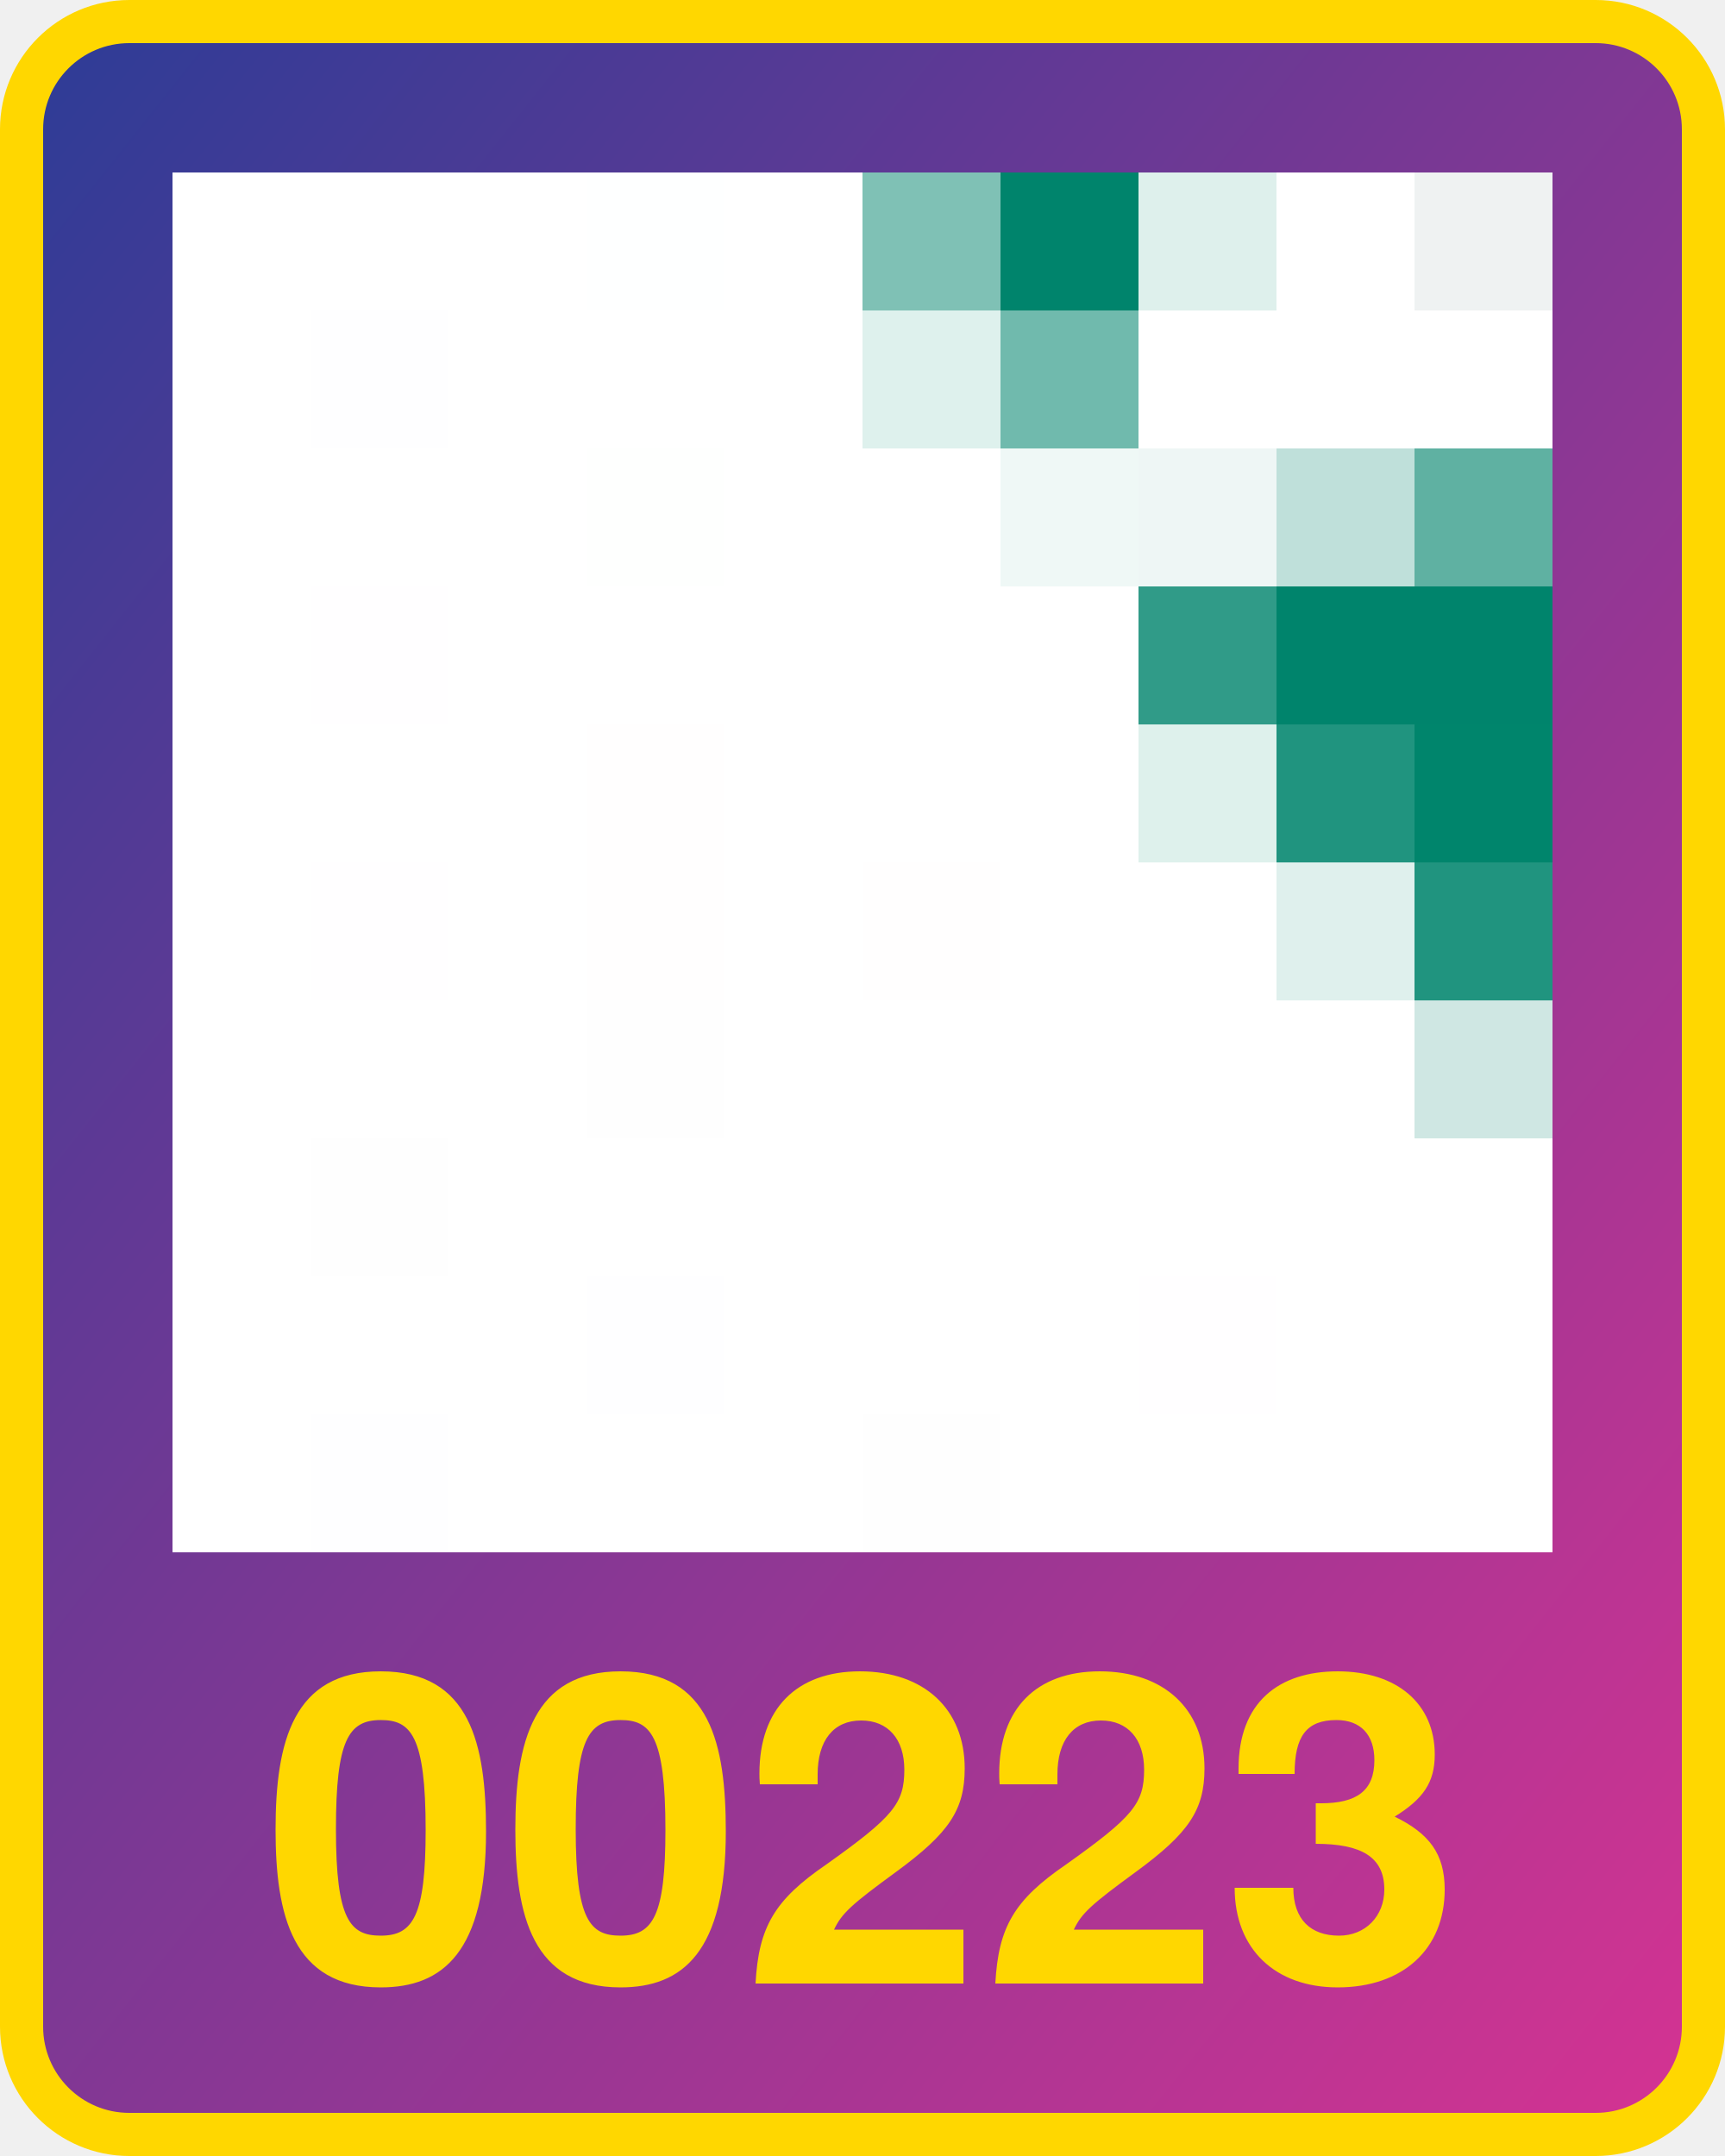
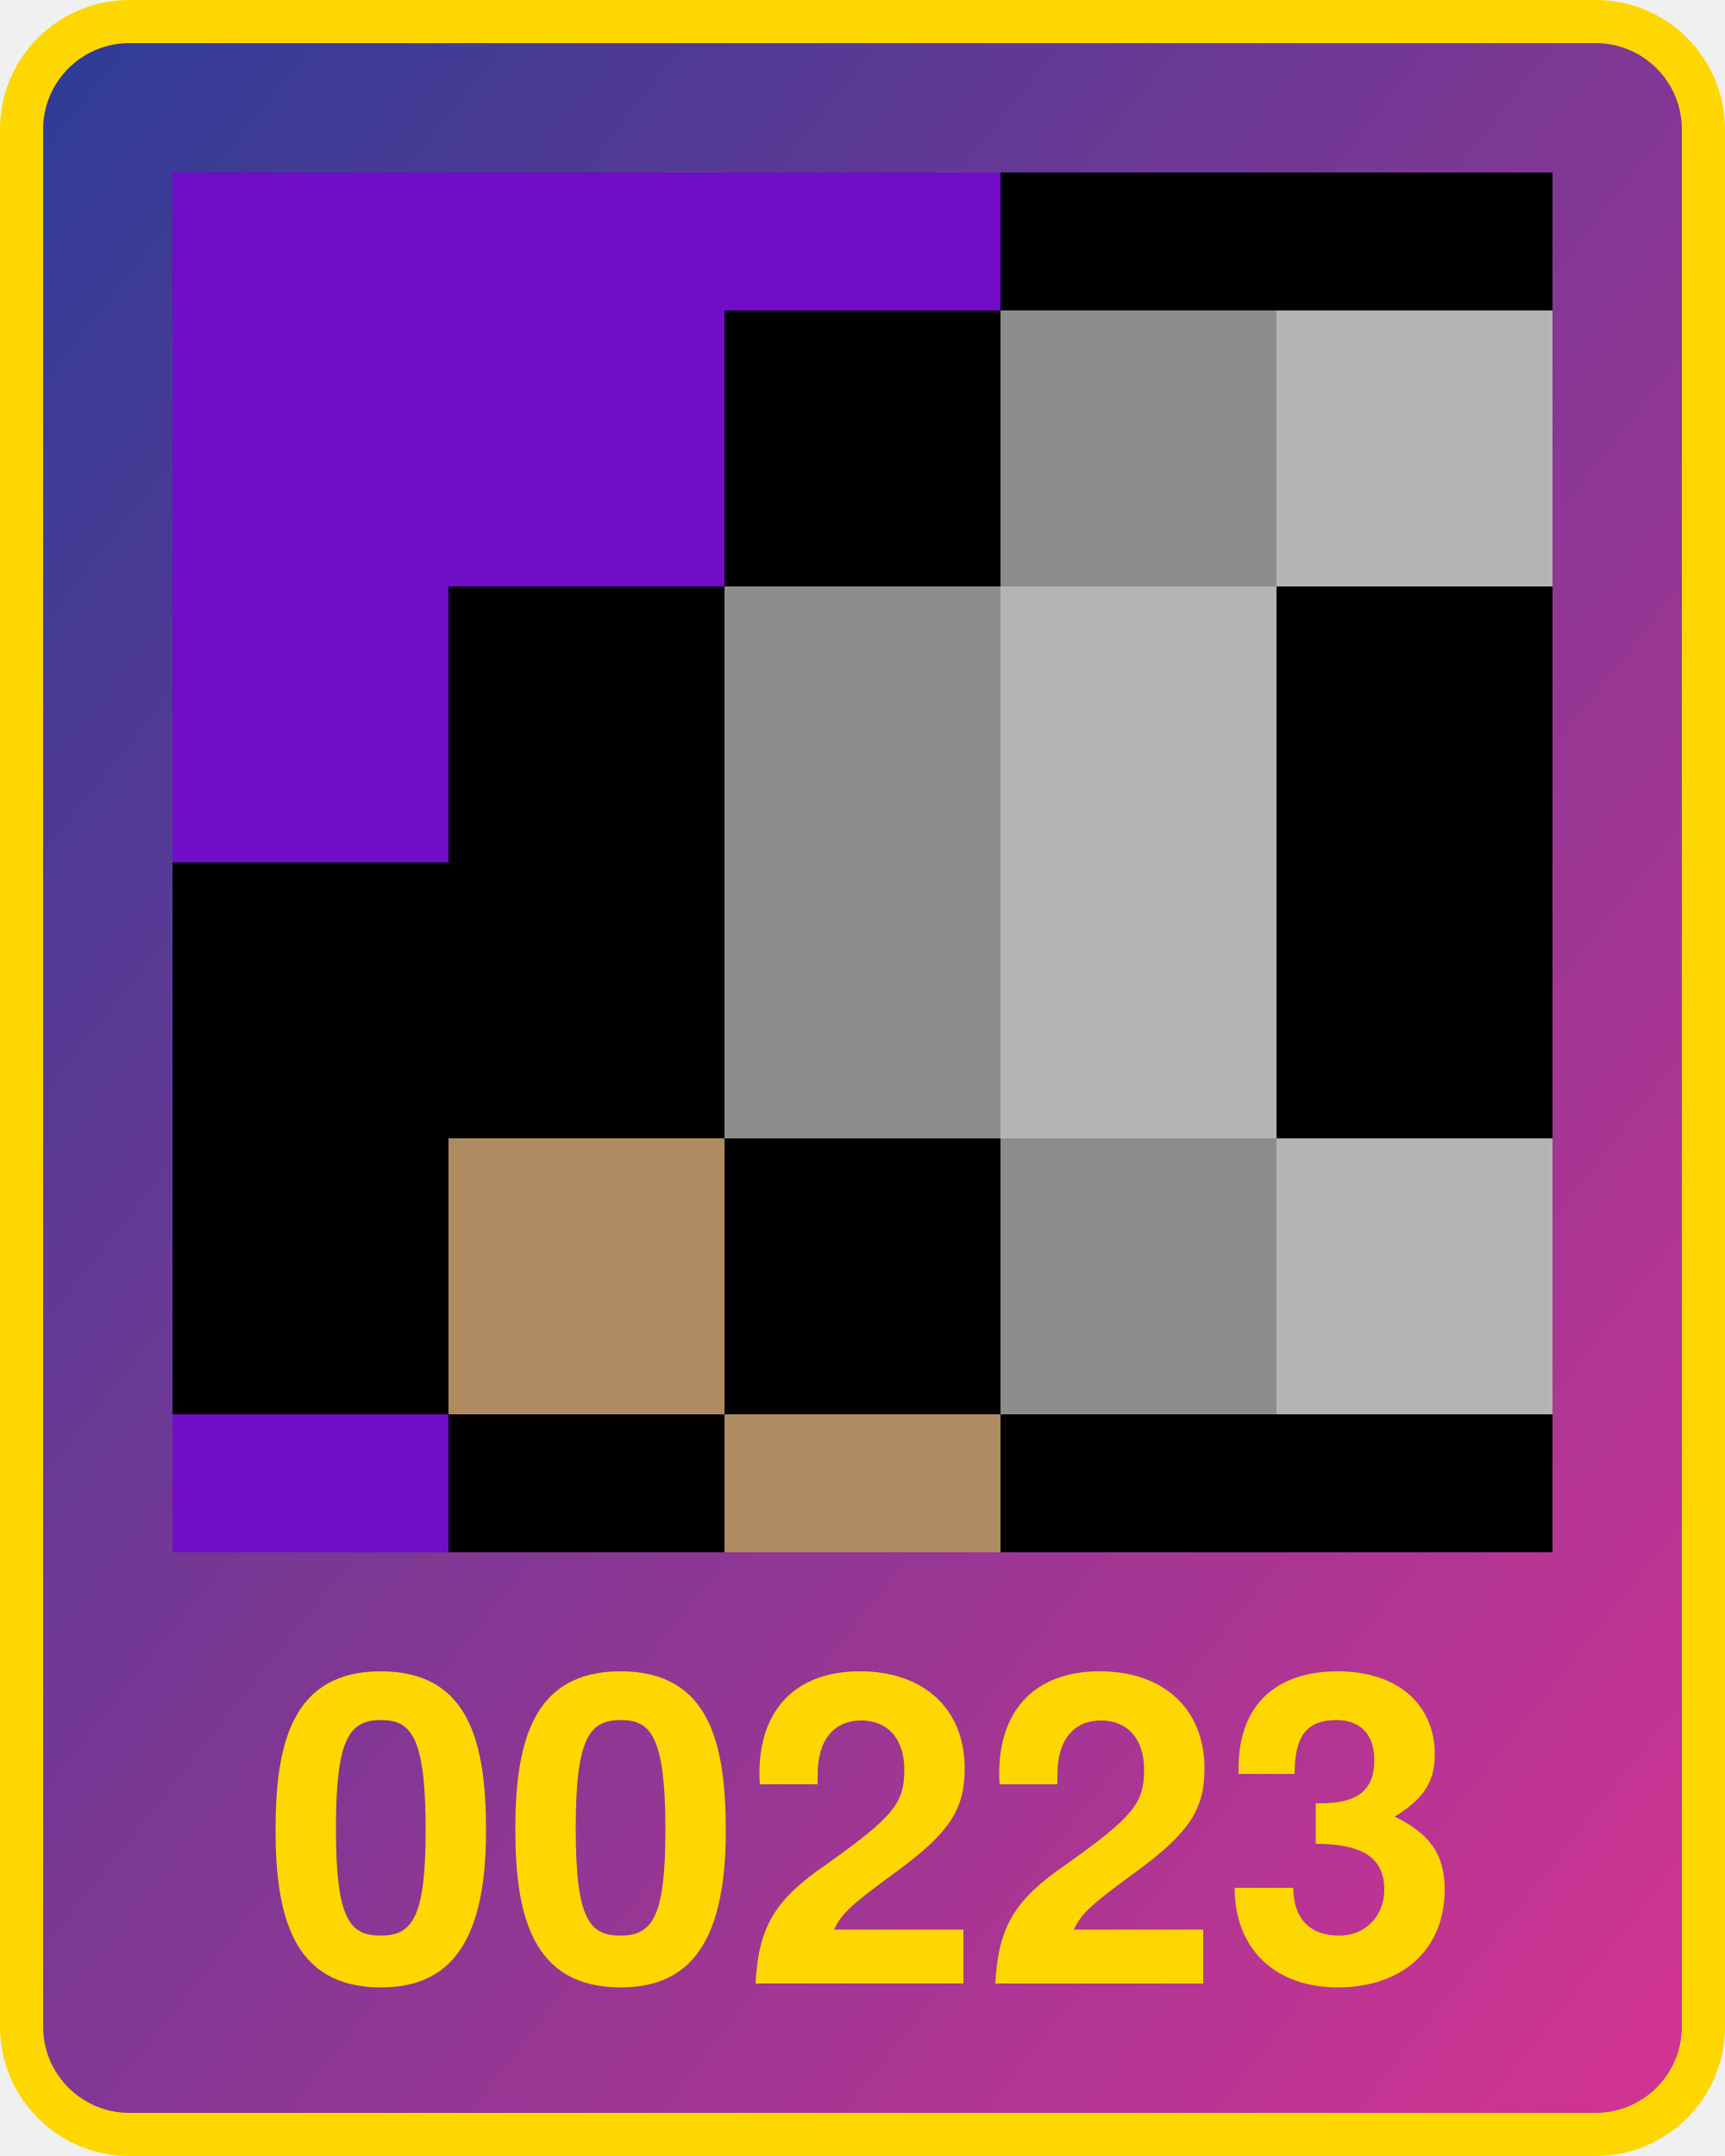
<svg xmlns="http://www.w3.org/2000/svg" width="800" height="1000">
  <defs>
    <linearGradient id="g" x1="0" x2="1" y1="0" y2="1">
      <stop offset="0%" stop-color="#2d3c96" />
      <stop offset="100%" stop-color="#d53392" />
    </linearGradient>
  </defs>
  <rect x="10" y="10" width="780" height="980" fill="url(#g)" rx="50" ry="50" stroke="gold" stroke-width="20" />
  <text x="400" y="920" width="780" text-anchor="middle" style="font:bold 200px 'Helvetica Neue';fill:gold">00223</text>
  <g transform="translate(80 80) scale(64)">
-     <rect x="0" y="0" width="1" height="1" fill="#ffffff" />
-     <rect x="0" y="1" width="1" height="1" fill="#ffffff" />
-     <rect x="0" y="2" width="1" height="1" fill="#ffffff" />
-     <rect x="0" y="3" width="1" height="1" fill="#ffffff" />
-     <rect x="0" y="4" width="1" height="1" fill="#ffffff" />
-     <rect x="0" y="5" width="1" height="1" fill="#ffffff" />
-     <rect x="0" y="6" width="1" height="1" fill="#ffffff" />
-     <rect x="0" y="7" width="1" height="1" fill="#ffffff" />
-     <rect x="0" y="8" width="1" height="1" fill="#ffffff" />
-     <rect x="0" y="9" width="1" height="1" fill="#ffffff" />
-     <rect x="1" y="0" width="1" height="1" fill="#ffffff" />
-     <rect x="1" y="1" width="1" height="1" fill="#fefeff" />
-     <rect x="1" y="2" width="1" height="1" fill="#ffffff" />
-     <rect x="1" y="3" width="1" height="1" fill="#fffeff" />
-     <rect x="1" y="4" width="1" height="1" fill="#ffffff" />
-     <rect x="1" y="5" width="1" height="1" fill="#fffeff" />
-     <rect x="1" y="6" width="1" height="1" fill="#ffffff" />
-     <rect x="1" y="7" width="1" height="1" fill="#fefefe" />
-     <rect x="1" y="8" width="1" height="1" fill="#ffffff" />
-     <rect x="1" y="9" width="1" height="1" fill="#fefeff" />
-     <rect x="2" y="0" width="1" height="1" fill="#ffffff" />
-     <rect x="2" y="1" width="1" height="1" fill="#ffffff" />
-     <rect x="2" y="2" width="1" height="1" fill="#ffffff" />
-     <rect x="2" y="3" width="1" height="1" fill="#ffffff" />
-     <rect x="2" y="4" width="1" height="1" fill="#ffffff" />
-     <rect x="2" y="5" width="1" height="1" fill="#ffffff" />
-     <rect x="2" y="6" width="1" height="1" fill="#ffffff" />
-     <rect x="2" y="7" width="1" height="1" fill="#ffffff" />
-     <rect x="2" y="8" width="1" height="1" fill="#ffffff" />
-     <rect x="2" y="9" width="1" height="1" fill="#ffffff" />
-     <rect x="3" y="0" width="1" height="1" fill="#feffff" />
-     <rect x="3" y="1" width="1" height="1" fill="#ffffff" />
-     <rect x="3" y="2" width="1" height="1" fill="#fefffe" />
-     <rect x="3" y="3" width="1" height="1" fill="#ffffff" />
-     <rect x="3" y="4" width="1" height="1" fill="#fffefe" />
-     <rect x="3" y="5" width="1" height="1" fill="#fffefe" />
-     <rect x="3" y="6" width="1" height="1" fill="#fefefe" />
-     <rect x="3" y="7" width="1" height="1" fill="#ffffff" />
-     <rect x="3" y="8" width="1" height="1" fill="#fefeff" />
-     <rect x="3" y="9" width="1" height="1" fill="#ffffff" />
-     <rect x="4" y="0" width="1" height="1" fill="#ffffff" />
-     <rect x="4" y="1" width="1" height="1" fill="#ffffff" />
-     <rect x="4" y="2" width="1" height="1" fill="#ffffff" />
-     <rect x="4" y="3" width="1" height="1" fill="#ffffff" />
-     <rect x="4" y="4" width="1" height="1" fill="#ffffff" />
-     <rect x="4" y="5" width="1" height="1" fill="#ffffff" />
-     <rect x="4" y="6" width="1" height="1" fill="#ffffff" />
-     <rect x="4" y="7" width="1" height="1" fill="#ffffff" />
-     <rect x="4" y="8" width="1" height="1" fill="#ffffff" />
-     <rect x="4" y="9" width="1" height="1" fill="#ffffff" />
-     <rect x="5" y="0" width="1" height="1" fill="#7fc1b5" />
-     <rect x="5" y="1" width="1" height="1" fill="#def1ed" />
-     <rect x="5" y="2" width="1" height="1" fill="#ffffff" />
-     <rect x="5" y="3" width="1" height="1" fill="#ffffff" />
-     <rect x="5" y="4" width="1" height="1" fill="#ffffff" />
-     <rect x="5" y="5" width="1" height="1" fill="#fffefe" />
-     <rect x="5" y="6" width="1" height="1" fill="#ffffff" />
-     <rect x="5" y="7" width="1" height="1" fill="#ffffff" />
-     <rect x="5" y="8" width="1" height="1" fill="#ffffff" />
-     <rect x="5" y="9" width="1" height="1" fill="#fefefe" />
-     <rect x="6" y="0" width="1" height="1" fill="#00846c" />
-     <rect x="6" y="1" width="1" height="1" fill="#70baad" />
-     <rect x="6" y="2" width="1" height="1" fill="#eff8f6" />
-     <rect x="6" y="3" width="1" height="1" fill="#ffffff" />
-     <rect x="6" y="4" width="1" height="1" fill="#ffffff" />
-     <rect x="6" y="5" width="1" height="1" fill="#ffffff" />
-     <rect x="6" y="6" width="1" height="1" fill="#ffffff" />
-     <rect x="6" y="7" width="1" height="1" fill="#ffffff" />
-     <rect x="6" y="8" width="1" height="1" fill="#ffffff" />
-     <rect x="6" y="9" width="1" height="1" fill="#ffffff" />
-     <rect x="7" y="0" width="1" height="1" fill="#def0ec" />
-     <rect x="7" y="1" width="1" height="1" fill="#ffffff" />
-     <rect x="7" y="2" width="1" height="1" fill="#eef6f5" />
-     <rect x="7" y="3" width="1" height="1" fill="#309b88" />
-     <rect x="7" y="4" width="1" height="1" fill="#def1ec" />
-     <rect x="7" y="5" width="1" height="1" fill="#ffffff" />
-     <rect x="7" y="6" width="1" height="1" fill="#ffffff" />
-     <rect x="7" y="7" width="1" height="1" fill="#ffffff" />
-     <rect x="7" y="8" width="1" height="1" fill="#fffeff" />
-     <rect x="7" y="9" width="1" height="1" fill="#ffffff" />
-     <rect x="8" y="0" width="1" height="1" fill="#ffffff" />
-     <rect x="8" y="1" width="1" height="1" fill="#ffffff" />
-     <rect x="8" y="2" width="1" height="1" fill="#bfe0da" />
-     <rect x="8" y="3" width="1" height="1" fill="#00846c" />
-     <rect x="8" y="4" width="1" height="1" fill="#20947f" />
-     <rect x="8" y="5" width="1" height="1" fill="#dff0ed" />
-     <rect x="8" y="6" width="1" height="1" fill="#ffffff" />
-     <rect x="8" y="7" width="1" height="1" fill="#ffffff" />
-     <rect x="8" y="8" width="1" height="1" fill="#ffffff" />
-     <rect x="8" y="9" width="1" height="1" fill="#ffffff" />
-     <rect x="9" y="0" width="1" height="1" fill="#eff2f2" />
-     <rect x="9" y="1" width="1" height="1" fill="#ffffff" />
-     <rect x="9" y="2" width="1" height="1" fill="#5fb1a2" />
-     <rect x="9" y="3" width="1" height="1" fill="#00846c" />
-     <rect x="9" y="4" width="1" height="1" fill="#00856c" />
-     <rect x="9" y="5" width="1" height="1" fill="#20947f" />
-     <rect x="9" y="6" width="1" height="1" fill="#cfe7e3" />
-     <rect x="9" y="7" width="1" height="1" fill="#ffffff" />
-     <rect x="9" y="8" width="1" height="1" fill="#ffffff" />
-     <rect x="9" y="9" width="1" height="1" fill="#ffffff" />
+     <rect x="0" y="0" width="1" height="1" fill="#710cc7" />
+     <rect x="0" y="1" width="1" height="1" fill="#710cc7" />
+     <rect x="0" y="2" width="1" height="1" fill="#710cc7" />
+     <rect x="0" y="3" width="1" height="1" fill="#710cc7" />
+     <rect x="0" y="4" width="1" height="1" fill="#710cc7" />
+     <rect x="0" y="5" width="1" height="1" fill="#000000" />
+     <rect x="0" y="6" width="1" height="1" fill="#000000" />
+     <rect x="0" y="7" width="1" height="1" fill="#000000" />
+     <rect x="0" y="8" width="1" height="1" fill="#000000" />
+     <rect x="0" y="9" width="1" height="1" fill="#710cc7" />
+     <rect x="1" y="0" width="1" height="1" fill="#710cc7" />
+     <rect x="1" y="1" width="1" height="1" fill="#710cc7" />
+     <rect x="1" y="2" width="1" height="1" fill="#710cc7" />
+     <rect x="1" y="3" width="1" height="1" fill="#710cc7" />
+     <rect x="1" y="4" width="1" height="1" fill="#710cc7" />
+     <rect x="1" y="5" width="1" height="1" fill="#000000" />
+     <rect x="1" y="6" width="1" height="1" fill="#000000" />
+     <rect x="1" y="7" width="1" height="1" fill="#000000" />
+     <rect x="1" y="8" width="1" height="1" fill="#000000" />
+     <rect x="1" y="9" width="1" height="1" fill="#710cc7" />
+     <rect x="2" y="0" width="1" height="1" fill="#710cc7" />
+     <rect x="2" y="1" width="1" height="1" fill="#710cc7" />
+     <rect x="2" y="2" width="1" height="1" fill="#710cc7" />
+     <rect x="2" y="3" width="1" height="1" fill="#000000" />
+     <rect x="2" y="4" width="1" height="1" fill="#000000" />
+     <rect x="2" y="5" width="1" height="1" fill="#000000" />
+     <rect x="2" y="6" width="1" height="1" fill="#000000" />
+     <rect x="2" y="7" width="1" height="1" fill="#ae8b61" />
+     <rect x="2" y="8" width="1" height="1" fill="#ae8b61" />
+     <rect x="2" y="9" width="1" height="1" fill="#000000" />
+     <rect x="3" y="0" width="1" height="1" fill="#710cc7" />
+     <rect x="3" y="1" width="1" height="1" fill="#710cc7" />
+     <rect x="3" y="2" width="1" height="1" fill="#710cc7" />
+     <rect x="3" y="3" width="1" height="1" fill="#000000" />
+     <rect x="3" y="4" width="1" height="1" fill="#000000" />
+     <rect x="3" y="5" width="1" height="1" fill="#000000" />
+     <rect x="3" y="6" width="1" height="1" fill="#000000" />
+     <rect x="3" y="7" width="1" height="1" fill="#ae8b61" />
+     <rect x="3" y="8" width="1" height="1" fill="#ae8b61" />
+     <rect x="3" y="9" width="1" height="1" fill="#000000" />
+     <rect x="4" y="0" width="1" height="1" fill="#710cc7" />
+     <rect x="4" y="1" width="1" height="1" fill="#000000" />
+     <rect x="4" y="2" width="1" height="1" fill="#000000" />
+     <rect x="4" y="3" width="1" height="1" fill="#8d8d8d" />
+     <rect x="4" y="4" width="1" height="1" fill="#8d8d8d" />
+     <rect x="4" y="5" width="1" height="1" fill="#8d8d8d" />
+     <rect x="4" y="6" width="1" height="1" fill="#8d8d8d" />
+     <rect x="4" y="7" width="1" height="1" fill="#000000" />
+     <rect x="4" y="8" width="1" height="1" fill="#000000" />
+     <rect x="4" y="9" width="1" height="1" fill="#ae8b61" />
+     <rect x="5" y="0" width="1" height="1" fill="#710cc7" />
+     <rect x="5" y="1" width="1" height="1" fill="#000000" />
+     <rect x="5" y="2" width="1" height="1" fill="#000000" />
+     <rect x="5" y="3" width="1" height="1" fill="#8d8d8d" />
+     <rect x="5" y="4" width="1" height="1" fill="#8d8d8d" />
+     <rect x="5" y="5" width="1" height="1" fill="#8d8d8d" />
+     <rect x="5" y="6" width="1" height="1" fill="#8d8d8d" />
+     <rect x="5" y="7" width="1" height="1" fill="#000000" />
+     <rect x="5" y="8" width="1" height="1" fill="#000000" />
+     <rect x="5" y="9" width="1" height="1" fill="#ae8b61" />
+     <rect x="6" y="0" width="1" height="1" fill="#000000" />
+     <rect x="6" y="1" width="1" height="1" fill="#8d8d8d" />
+     <rect x="6" y="2" width="1" height="1" fill="#8d8d8d" />
+     <rect x="6" y="3" width="1" height="1" fill="#b4b4b4" />
+     <rect x="6" y="4" width="1" height="1" fill="#b4b4b4" />
+     <rect x="6" y="5" width="1" height="1" fill="#b4b4b4" />
+     <rect x="6" y="6" width="1" height="1" fill="#b4b4b4" />
+     <rect x="6" y="7" width="1" height="1" fill="#8d8d8d" />
+     <rect x="6" y="8" width="1" height="1" fill="#8d8d8d" />
+     <rect x="6" y="9" width="1" height="1" fill="#000000" />
+     <rect x="7" y="0" width="1" height="1" fill="#000000" />
+     <rect x="7" y="1" width="1" height="1" fill="#8d8d8d" />
+     <rect x="7" y="2" width="1" height="1" fill="#8d8d8d" />
+     <rect x="7" y="3" width="1" height="1" fill="#b4b4b4" />
+     <rect x="7" y="4" width="1" height="1" fill="#b4b4b4" />
+     <rect x="7" y="5" width="1" height="1" fill="#b4b4b4" />
+     <rect x="7" y="6" width="1" height="1" fill="#b4b4b4" />
+     <rect x="7" y="7" width="1" height="1" fill="#8d8d8d" />
+     <rect x="7" y="8" width="1" height="1" fill="#8d8d8d" />
+     <rect x="7" y="9" width="1" height="1" fill="#000000" />
+     <rect x="8" y="0" width="1" height="1" fill="#000000" />
+     <rect x="8" y="1" width="1" height="1" fill="#b4b4b4" />
+     <rect x="8" y="2" width="1" height="1" fill="#b4b4b4" />
+     <rect x="8" y="3" width="1" height="1" fill="#000000" />
+     <rect x="8" y="4" width="1" height="1" fill="#000000" />
+     <rect x="8" y="5" width="1" height="1" fill="#000000" />
+     <rect x="8" y="6" width="1" height="1" fill="#000000" />
+     <rect x="8" y="7" width="1" height="1" fill="#b4b4b4" />
+     <rect x="8" y="8" width="1" height="1" fill="#b4b4b4" />
+     <rect x="8" y="9" width="1" height="1" fill="#000000" />
+     <rect x="9" y="0" width="1" height="1" fill="#000000" />
+     <rect x="9" y="1" width="1" height="1" fill="#b4b4b4" />
+     <rect x="9" y="2" width="1" height="1" fill="#b4b4b4" />
+     <rect x="9" y="3" width="1" height="1" fill="#000000" />
+     <rect x="9" y="4" width="1" height="1" fill="#000000" />
+     <rect x="9" y="5" width="1" height="1" fill="#000000" />
+     <rect x="9" y="6" width="1" height="1" fill="#000000" />
+     <rect x="9" y="7" width="1" height="1" fill="#b4b4b4" />
+     <rect x="9" y="8" width="1" height="1" fill="#b4b4b4" />
+     <rect x="9" y="9" width="1" height="1" fill="#000000" />
  </g>
</svg>
